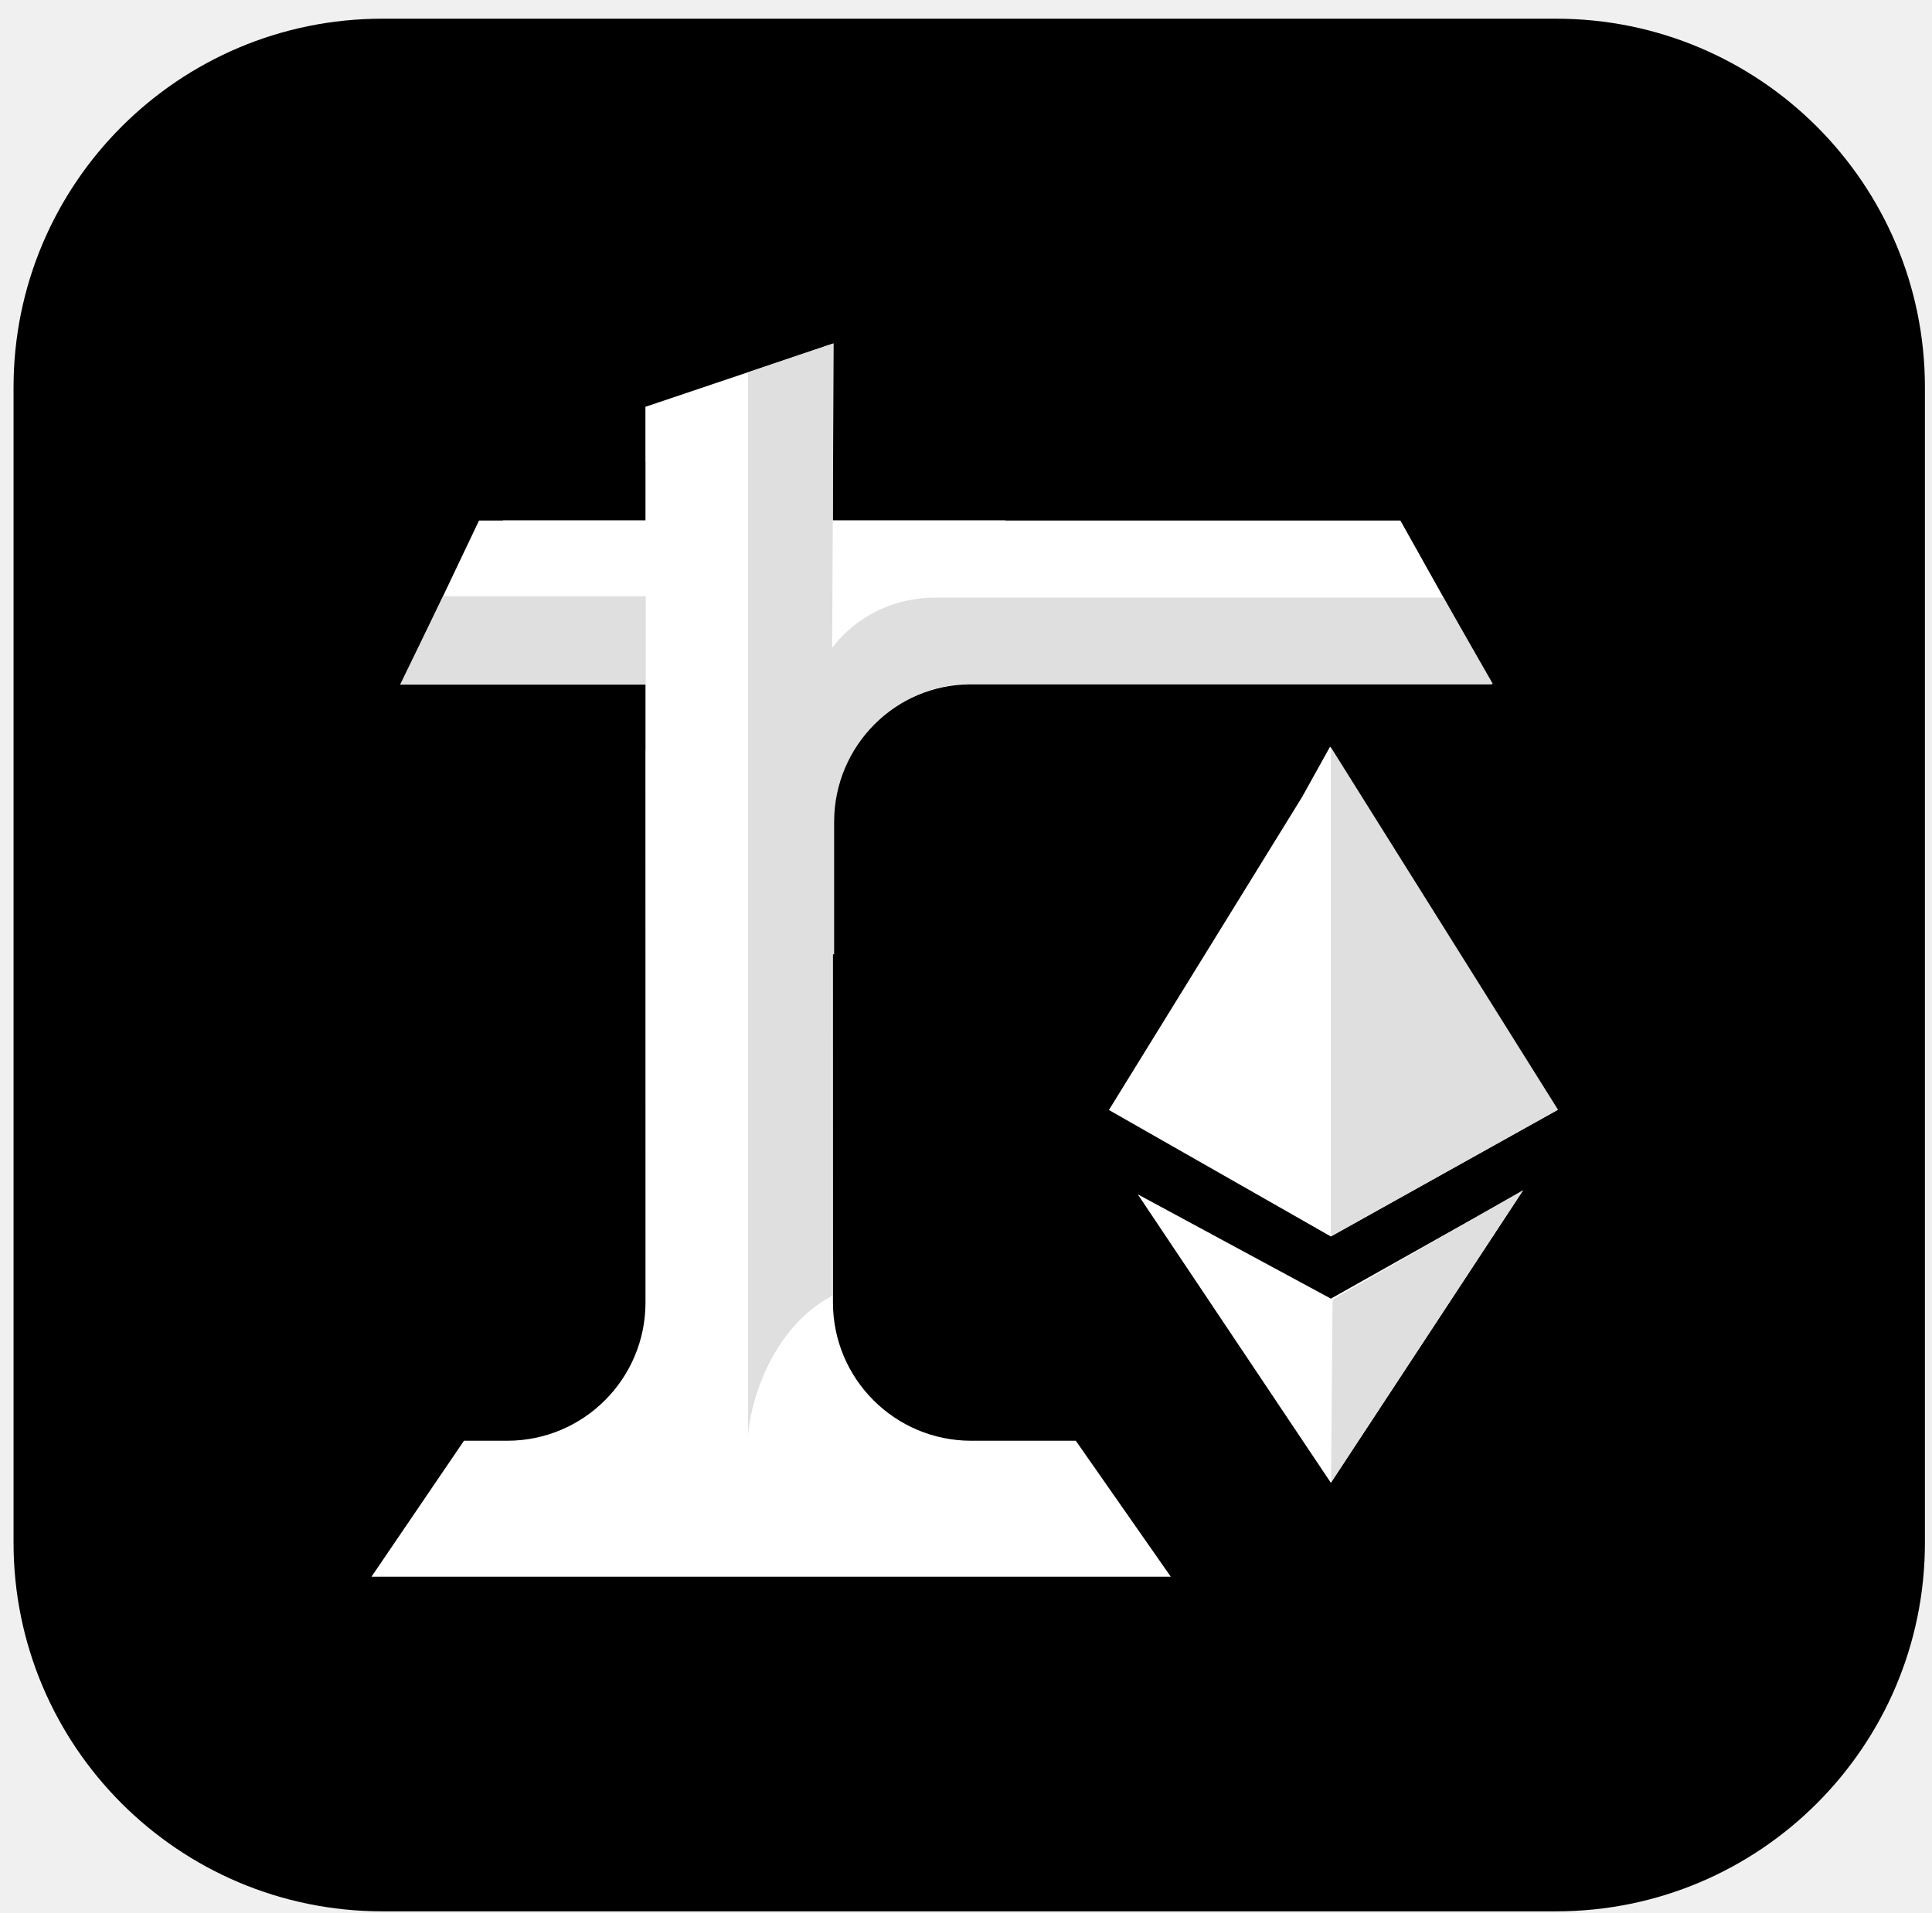
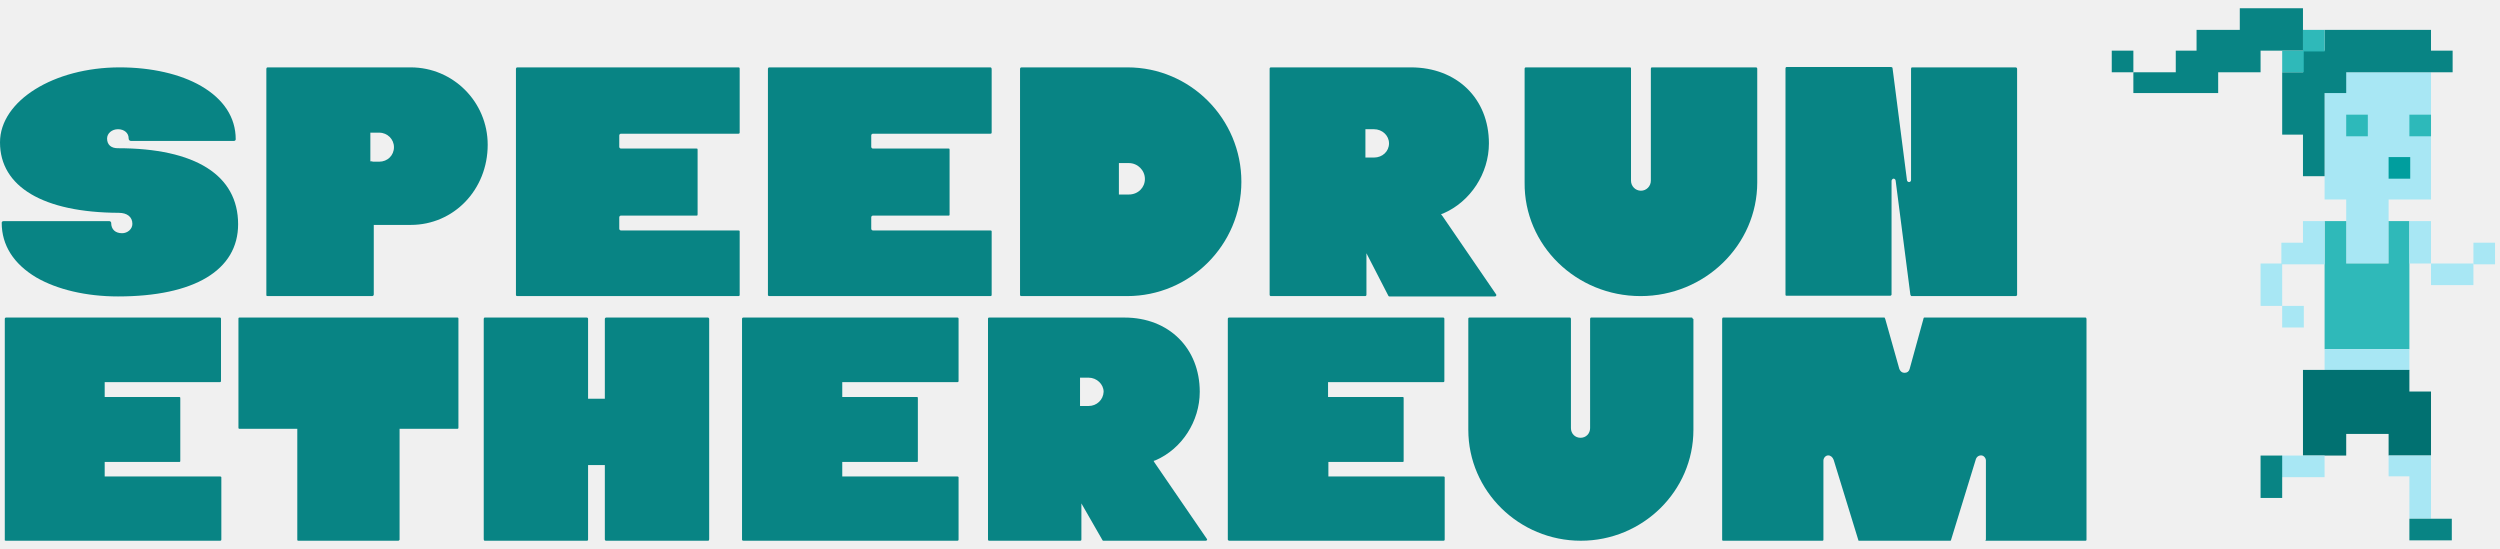
- <svg xmlns="http://www.w3.org/2000/svg" width="103" height="102" viewBox="0 0 103 102" fill="none">
-   <rect x="0.722" y="0.997" width="101.901" height="100.925" rx="19.661" fill="black" />
-   <path d="M69.415 42.505L70.912 39.812L72.544 42.505L83.024 59.191L70.953 65.936L59.119 59.191L69.415 42.505Z" fill="white" />
-   <path d="M70.953 69.25L60.658 63.688L70.953 79.072L81.184 63.498L70.953 69.25Z" fill="white" />
-   <path d="M70.953 65.926V41.853V39.85L83.063 59.178L70.953 65.926Z" fill="#DFDFDF" />
-   <path d="M70.962 79.05L71.041 69.297L81.206 63.463L70.962 79.05Z" fill="#DFDFDF" />
-   <path d="M34.409 21.693V24.613H34.413L34.412 27.747H26.809L26.809 27.757H25.538L21.384 36.491H34.413V39.972H34.409L34.413 69.455C34.413 73.527 31.113 76.828 27.041 76.828H24.735L19.806 84.077H62.417L57.354 76.828H51.779C47.708 76.828 44.407 73.527 44.407 69.455L44.402 43.665C44.507 39.708 47.73 36.527 51.705 36.491H79.548L74.658 27.757H53.602L53.602 27.747L44.399 27.747L44.399 24.613H44.402V18.325L34.409 21.693Z" fill="white" />
-   <path d="M39.882 19.852V76.55C39.973 74.964 41.047 70.855 44.365 69.103V50.867L44.47 50.9V43.831C44.47 39.759 47.771 36.458 51.843 36.458H79.581L76.951 31.866H49.908C46.129 31.866 44.365 34.556 44.365 34.556L44.444 18.307L39.882 19.852Z" fill="#DFDFDF" />
-   <path d="M23.622 31.793L21.329 36.508H34.425V31.793H23.622Z" fill="#DFDFDF" />
+ <svg xmlns="http://www.w3.org/2000/svg" width="296" height="65" viewBox="0 0 296 65" fill="none">
+   <path d="M287.832 8.557H275.232V23.618H277.791V31.198H282.811V23.618H287.832V8.557V8.557Z" fill="#A8E7F4" />
+   <path d="M252.591 5.997H250.031V8.557H252.591V5.997Z" fill="#088484" />
+   <path d="M270.211 0.977H265.191V3.537H262.632H260.072V5.997H257.611V8.557H252.591V11.018H262.632V8.557H265.191H267.652V5.997H270.211H272.672V3.537V0.977H270.211Z" fill="#088484" />
+   <path d="M287.832 13.577H285.272V16.137H287.832V13.577Z" fill="#29B8B8" fill-opacity="0.962" />
+   <path d="M285.371 18.598H282.811V21.157H285.371V18.598Z" fill="#009E9E" />
+   <path d="M280.35 13.577H277.791V16.137H280.35V13.577Z" fill="#29B8B8" fill-opacity="0.962" />
+   <path d="M287.831 5.997V3.537H285.272H282.811H280.252H277.988H277.791H275.231V5.997H272.672V8.557H270.211V11.018V13.479V13.577V15.94H272.672V18.302V18.499V20.862H275.231V18.499V18.302V15.94V13.577V13.479V11.018H277.791V8.557H277.988H280.252H282.811H285.272H287.635H287.831H290.391V5.997H287.831Z" fill="#088484" />
+   <path d="M275.231 3.537H272.672V6.096H275.231V3.537Z" fill="#29B8B8" fill-opacity="0.962" />
+   <path d="M272.771 5.997H270.211V8.557H272.771V5.997Z" fill="#29B8B8" fill-opacity="0.962" />
+   <path d="M285.272 31.198V26.177H282.811V31.198H277.791V26.177H275.232V31.198V31.69V41.337H285.272V31.198Z" fill="#29B8B8" fill-opacity="0.962" />
+   <path d="M285.272 41.337H275.232V43.896H285.272V41.337Z" fill="#A8E7F4" />
+   <path d="M272.672 43.797H285.272V46.357H287.831V53.937H282.811V51.377H277.791V53.937H272.672V51.377V43.797Z" fill="#017171" />
+   <path d="M287.832 26.177H285.272V31.198H287.832V26.177Z" fill="#A8E7F4" />
+   <path d="M292.852 31.198H287.831V33.757H292.852V31.198Z" fill="#A8E7F4" />
+   <path d="M275.231 31.198V26.177H272.672V28.737H270.113V31.296H272.672H275.231V31.198Z" fill="#A8E7F4" />
+   <path d="M270.211 31.198H267.652V36.218H270.211V31.198Z" fill="#A8E7F4" />
+   <path d="M295.411 28.736H292.852V31.296H295.411V28.736Z" fill="#A8E7F4" />
+   <path d="M272.771 36.218H270.211V38.777H272.771V36.218Z" fill="#A8E7F4" />
+   <path d="M272.672 53.937H270.113V56.496H272.672H275.231V53.937H272.672Z" fill="#A8E7F4" />
+   <path d="M270.211 53.937H267.652V58.957H270.211V53.937Z" fill="#088484" />
+   <path d="M282.811 53.937V56.398H285.272V58.858V61.418H287.832V58.858V56.398V56.299V53.937H282.811Z" fill="#A8E7F4" />
+   <path d="M290.293 61.418H285.272V63.977H290.293V61.418Z" fill="#088484" />
+   <path d="M4.294 32.848C6.764 34.28 10.207 35.098 13.974 35.098C23.007 35.098 28.192 31.989 28.192 26.548C28.192 20.74 23.128 17.549 13.934 17.549C13.164 17.549 12.678 17.14 12.678 16.404C12.678 15.79 13.245 15.299 13.974 15.299C14.703 15.299 15.23 15.749 15.23 16.363C15.23 16.649 15.432 16.69 15.554 16.69H27.665C27.827 16.69 27.908 16.608 27.908 16.486C27.908 13.909 26.49 11.741 23.817 10.186C21.346 8.754 17.903 7.977 14.177 7.977C6.359 7.977 0 11.945 0 16.854C0 22.131 5.144 25.158 14.055 25.198C15.068 25.198 15.675 25.689 15.675 26.508C15.675 27.121 15.108 27.612 14.46 27.612C13.65 27.612 13.164 27.162 13.164 26.385C13.164 26.262 13.043 26.18 12.921 26.18H0.446C0.284 26.18 0.203 26.262 0.203 26.385C0.203 29.044 1.62 31.253 4.294 32.848Z" fill="#088484" />
+   <path d="M48.629 26.63C53.733 26.63 57.743 22.458 57.743 17.14C57.743 12.068 53.652 7.977 48.629 7.977H31.698C31.658 7.977 31.536 7.977 31.536 8.182V34.934C31.536 34.975 31.536 35.057 31.698 35.057H44.052C44.174 35.057 44.255 34.975 44.255 34.852V26.835V26.63H44.457H48.629ZM44.093 19.104H43.85V18.858V15.954V15.708H44.093H44.903C45.875 15.708 46.645 16.486 46.645 17.426C46.645 18.408 45.875 19.144 44.903 19.144H44.093V19.104Z" fill="#088484" />
+   <path d="M87.416 35.057C87.538 35.057 87.578 35.016 87.578 34.893V27.407C87.578 27.366 87.578 27.285 87.416 27.285H73.523V27.285C73.411 27.285 73.32 27.192 73.32 27.08V27.08V25.73V25.73C73.32 25.618 73.411 25.526 73.523 25.526V25.526H82.475C82.555 25.526 82.596 25.526 82.596 25.362V17.754C82.596 17.59 82.555 17.59 82.475 17.59H73.523V17.59C73.411 17.59 73.32 17.497 73.32 17.386V17.386V16.036V16.036C73.32 15.924 73.411 15.831 73.523 15.831V15.831H87.416C87.538 15.831 87.578 15.79 87.578 15.668V8.141C87.578 8.018 87.538 7.977 87.416 7.977H61.25C61.128 7.977 61.088 8.1 61.088 8.141V34.934C61.088 35.016 61.169 35.057 61.25 35.057H87.416Z" fill="#088484" />
+   <path d="M117.251 7.977H91.085C90.963 7.977 90.923 8.1 90.923 8.141V34.934C90.923 35.016 91.004 35.057 91.085 35.057H117.251C117.373 35.057 117.413 35.016 117.413 34.893V27.407C117.413 27.366 117.413 27.285 117.251 27.285H103.358V27.285C103.246 27.285 103.155 27.192 103.155 27.08V27.08V25.73V25.73C103.155 25.618 103.246 25.526 103.358 25.526V25.526H112.31C112.391 25.526 112.431 25.526 112.431 25.362V17.754C112.431 17.59 112.391 17.59 112.31 17.59H103.358V17.59C103.246 17.59 103.155 17.497 103.155 17.386V17.386V16.036V16.036C103.155 15.924 103.246 15.831 103.358 15.831V15.831H117.251C117.373 15.831 117.413 15.79 117.413 15.668V8.44C117.413 8.242 117.449 7.977 117.251 7.977V7.977Z" fill="#088484" />
+   <path d="M133.491 7.977H120.934C120.813 7.977 120.772 8.1 120.772 8.141V34.934C120.772 35.016 120.853 35.057 120.934 35.057H133.451C140.903 35.057 146.979 29.003 146.979 21.517C146.979 14.072 140.944 7.977 133.491 7.977ZM133.653 23.03H132.721H132.478V22.785V19.553V19.308H132.721H133.653C134.706 19.308 135.557 20.167 135.557 21.19C135.557 22.212 134.747 23.03 133.653 23.03Z" fill="#088484" />
+   <path d="M170.779 25.567L170.617 25.362L170.86 25.28C174.1 23.89 176.288 20.535 176.288 16.976C176.288 11.659 172.48 7.977 167.053 7.977H150.486C150.405 7.977 150.324 8.018 150.324 8.141V34.893C150.324 35.016 150.405 35.057 150.486 35.057H161.625C161.706 35.057 161.787 35.016 161.787 34.893V29.985L164.379 35.016C164.42 35.057 164.42 35.098 164.501 35.098H176.976C177.017 35.098 177.098 35.098 177.138 35.016C177.179 34.975 177.179 34.893 177.138 34.852L170.779 25.567ZM162.678 18.654H161.908H161.665V18.408V15.545V15.299H161.908H162.678C163.65 15.299 164.46 16.036 164.46 16.976C164.46 17.917 163.691 18.654 162.678 18.654Z" fill="#088484" />
+   <path d="M194.245 35.057C201.86 35.057 208.058 29.003 208.058 21.599V8.141C208.058 8.018 207.977 7.977 207.896 7.977H195.582C195.501 7.977 195.461 8.059 195.461 8.141V21.394C195.461 22.049 194.934 22.581 194.286 22.581C193.638 22.581 193.111 22.049 193.111 21.394V8.141C193.111 8.018 193.071 7.977 192.99 7.977H180.676C180.595 7.977 180.514 8.018 180.514 8.141V21.599C180.433 29.044 186.63 35.057 194.245 35.057Z" fill="#088484" />
+   <path d="M224.202 21.149C224.324 21.149 224.445 21.272 224.445 21.394L226.187 34.893C226.227 34.975 226.268 35.057 226.308 35.057H238.662C238.743 35.057 238.824 34.975 238.824 34.934V8.141C238.824 8.018 238.703 7.977 238.662 7.977H226.389C226.308 7.977 226.268 8.059 226.268 8.141V21.312C226.268 21.476 226.146 21.558 226.025 21.558C225.903 21.558 225.782 21.435 225.782 21.312L224.081 8.1C224.081 8.018 224.04 7.936 223.878 7.936H211.524C211.443 7.936 211.402 8.018 211.402 8.1V34.893C211.402 34.975 211.443 35.016 211.524 35.016H223.797C223.878 35.016 223.959 34.934 223.959 34.893V21.394C223.999 21.272 224.081 21.149 224.202 21.149Z" fill="#088484" />
+   <path d="M0.729 64.023H26.045C26.166 64.023 26.207 63.982 26.207 63.859V56.537C26.207 56.496 26.207 56.414 26.045 56.414H12.597H12.395V56.21V54.901V54.696H12.597H21.225C21.306 54.696 21.346 54.696 21.346 54.533V47.17C21.346 47.006 21.306 47.006 21.225 47.006H12.597H12.395V46.801V45.492V45.247H12.597H26.004C26.126 45.247 26.166 45.206 26.166 45.084V37.761C26.166 37.639 26.126 37.598 26.004 37.598H0.729C0.608 37.598 0.567 37.679 0.567 37.761V63.9C0.527 63.982 0.608 64.023 0.729 64.023Z" fill="#088484" />
+   <path d="M54.155 50.769C54.236 50.769 54.277 50.728 54.277 50.647V37.72C54.277 37.639 54.236 37.598 54.155 37.598H28.354C28.273 37.598 28.232 37.639 28.232 37.72V50.647C28.232 50.728 28.273 50.769 28.354 50.769H34.996H35.199V50.974V63.9C35.199 63.982 35.239 64.023 35.32 64.023H47.148C47.229 64.023 47.31 63.941 47.31 63.9V50.974V50.769H47.513H54.155Z" fill="#088484" />
+   <path d="M71.613 63.859C71.613 63.982 71.694 64.023 71.775 64.023H83.846C83.927 64.023 83.967 63.941 83.967 63.859V37.761C83.967 37.679 83.886 37.598 83.846 37.598H71.775C71.694 37.598 71.613 37.679 71.613 37.761V47.006V47.211H71.41H69.831H69.628V47.006V37.761C69.628 37.679 69.588 37.598 69.466 37.598H57.396C57.315 37.598 57.274 37.679 57.274 37.761V63.859C57.274 63.941 57.315 64.023 57.396 64.023H69.466C69.588 64.023 69.628 63.982 69.628 63.859V55.228V55.065H69.831H71.41H71.613V55.269V63.859V63.859Z" fill="#088484" />
+   <path d="M88.017 64.023H113.333C113.455 64.023 113.495 63.982 113.495 63.859V56.537C113.495 56.496 113.495 56.414 113.333 56.414H99.926H99.724V56.21V54.901V54.696H99.926H108.554C108.635 54.696 108.675 54.696 108.675 54.533V47.17C108.675 47.006 108.635 47.006 108.554 47.006H99.926H99.724V46.801V45.492V45.247H99.926H113.333C113.455 45.247 113.495 45.206 113.495 45.084V37.761C113.495 37.639 113.455 37.598 113.333 37.598H88.017C87.896 37.598 87.856 37.679 87.856 37.761V63.9C87.856 63.982 87.936 64.023 88.017 64.023Z" fill="#088484" />
+   <path d="M136.705 54.778L136.583 54.574L136.826 54.492C139.945 53.142 142.051 49.869 142.051 46.392C142.051 41.238 138.406 37.598 133.14 37.598H117.141C117.019 37.598 116.979 37.639 116.979 37.761V63.859C116.979 63.982 117.019 64.023 117.141 64.023H127.875C127.996 64.023 128.037 63.982 128.037 63.859V59.605L130.548 63.982C130.588 64.023 130.588 64.023 130.669 64.023H142.74C142.78 64.023 142.861 64.023 142.902 63.941C142.942 63.9 142.942 63.859 142.902 63.818L136.705 54.778ZM128.887 48.07H128.118H127.875V47.824V44.961V44.715H128.118H128.887C129.859 44.715 130.669 45.492 130.669 46.392C130.629 47.333 129.859 48.07 128.887 48.07Z" fill="#088484" />
+   <path d="M145.575 64.023H170.891C171.013 64.023 171.053 63.982 171.053 63.859V56.537C171.053 56.496 171.053 56.414 170.891 56.414H157.484H157.281V56.21V54.901V54.696H157.484H166.071C166.152 54.696 166.192 54.696 166.192 54.533V47.17C166.192 47.006 166.152 47.006 166.071 47.006H157.443H157.241V46.801V45.492V45.247H157.443H170.85C170.972 45.247 171.013 45.206 171.013 45.084V37.761C171.013 37.639 170.972 37.598 170.85 37.598H145.535C145.413 37.598 145.373 37.679 145.373 37.761V63.9C145.413 63.982 145.454 64.023 145.575 64.023Z" fill="#088484" />
+   <path d="M200.419 37.761C200.419 37.639 200.379 37.598 200.257 37.598H188.389C188.308 37.598 188.268 37.679 188.268 37.761V50.688C188.268 51.342 187.782 51.833 187.134 51.833C186.485 51.833 185.999 51.342 185.999 50.688V37.761C185.999 37.679 185.959 37.598 185.878 37.598H174.01C173.888 37.598 173.848 37.639 173.848 37.761V50.892C173.848 58.132 179.843 64.023 187.174 64.023C194.505 64.023 200.5 58.132 200.5 50.892V37.761H200.419Z" fill="#088484" />
+   <path d="M235.173 64.023H246.919C247 64.023 247.041 63.982 247.041 63.9V37.761C247.041 37.679 247 37.598 246.919 37.598H227.841C227.801 37.598 227.76 37.598 227.72 37.802L226.099 43.693C226.018 43.979 225.816 44.143 225.492 44.143C225.208 44.143 225.006 43.979 224.884 43.693L223.224 37.802C223.142 37.598 223.143 37.598 223.102 37.598H204.024C203.943 37.598 203.903 37.679 203.903 37.761V63.9C203.903 63.982 203.943 64.023 204.024 64.023H215.771C215.852 64.023 215.892 63.982 215.892 63.9V54.533C215.892 54.246 216.135 53.919 216.459 53.919C216.743 53.919 216.986 54.124 217.107 54.451L220.024 63.941C220.024 63.982 220.064 64.023 220.064 64.023C220.064 64.023 220.105 64.023 220.145 64.023H230.879C230.919 64.023 230.919 64.023 230.96 64.023C230.96 64.023 230.96 63.982 231 63.941L233.917 54.451C233.998 54.124 234.241 53.919 234.565 53.919C234.889 53.919 235.132 54.246 235.132 54.533V63.9C235.01 63.982 235.091 64.023 235.173 64.023Z" fill="#088484" />
</svg>
